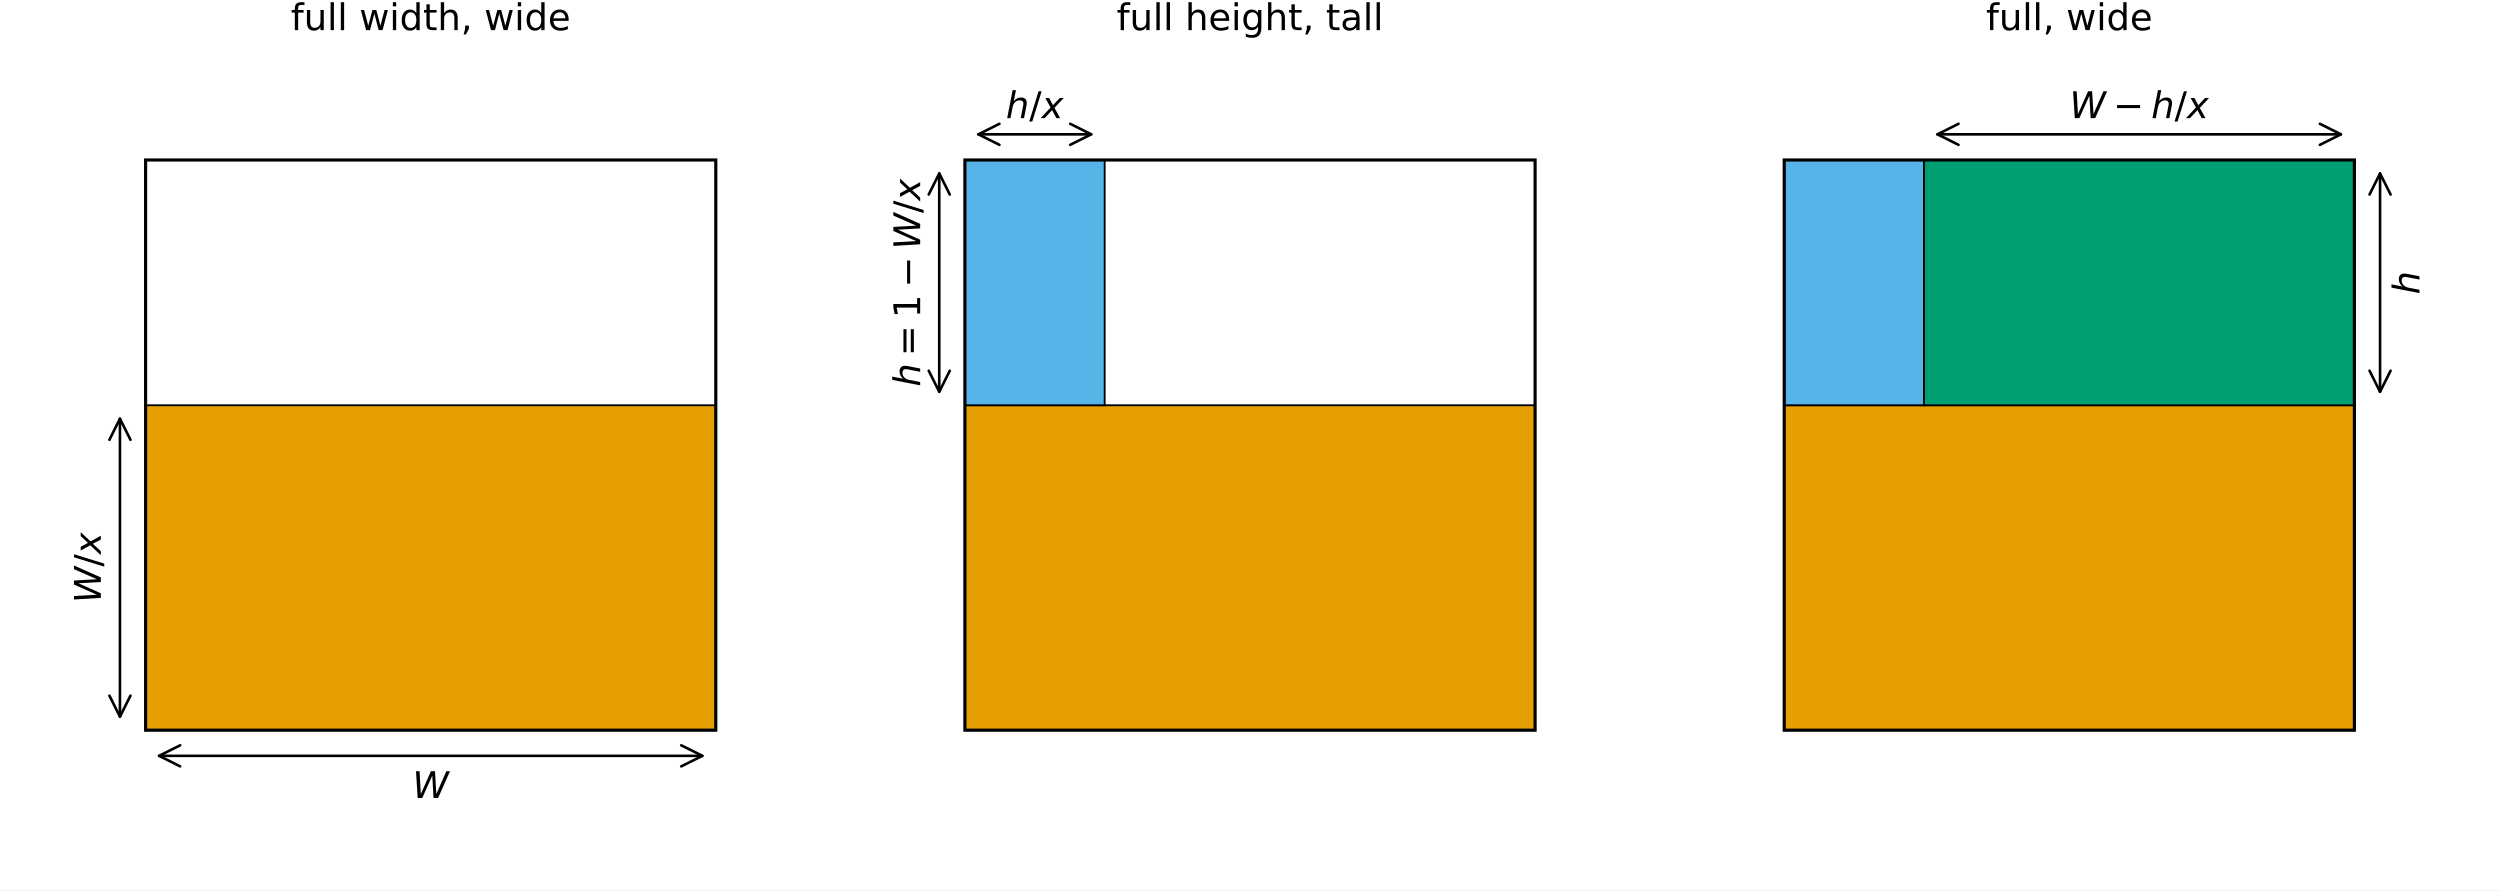
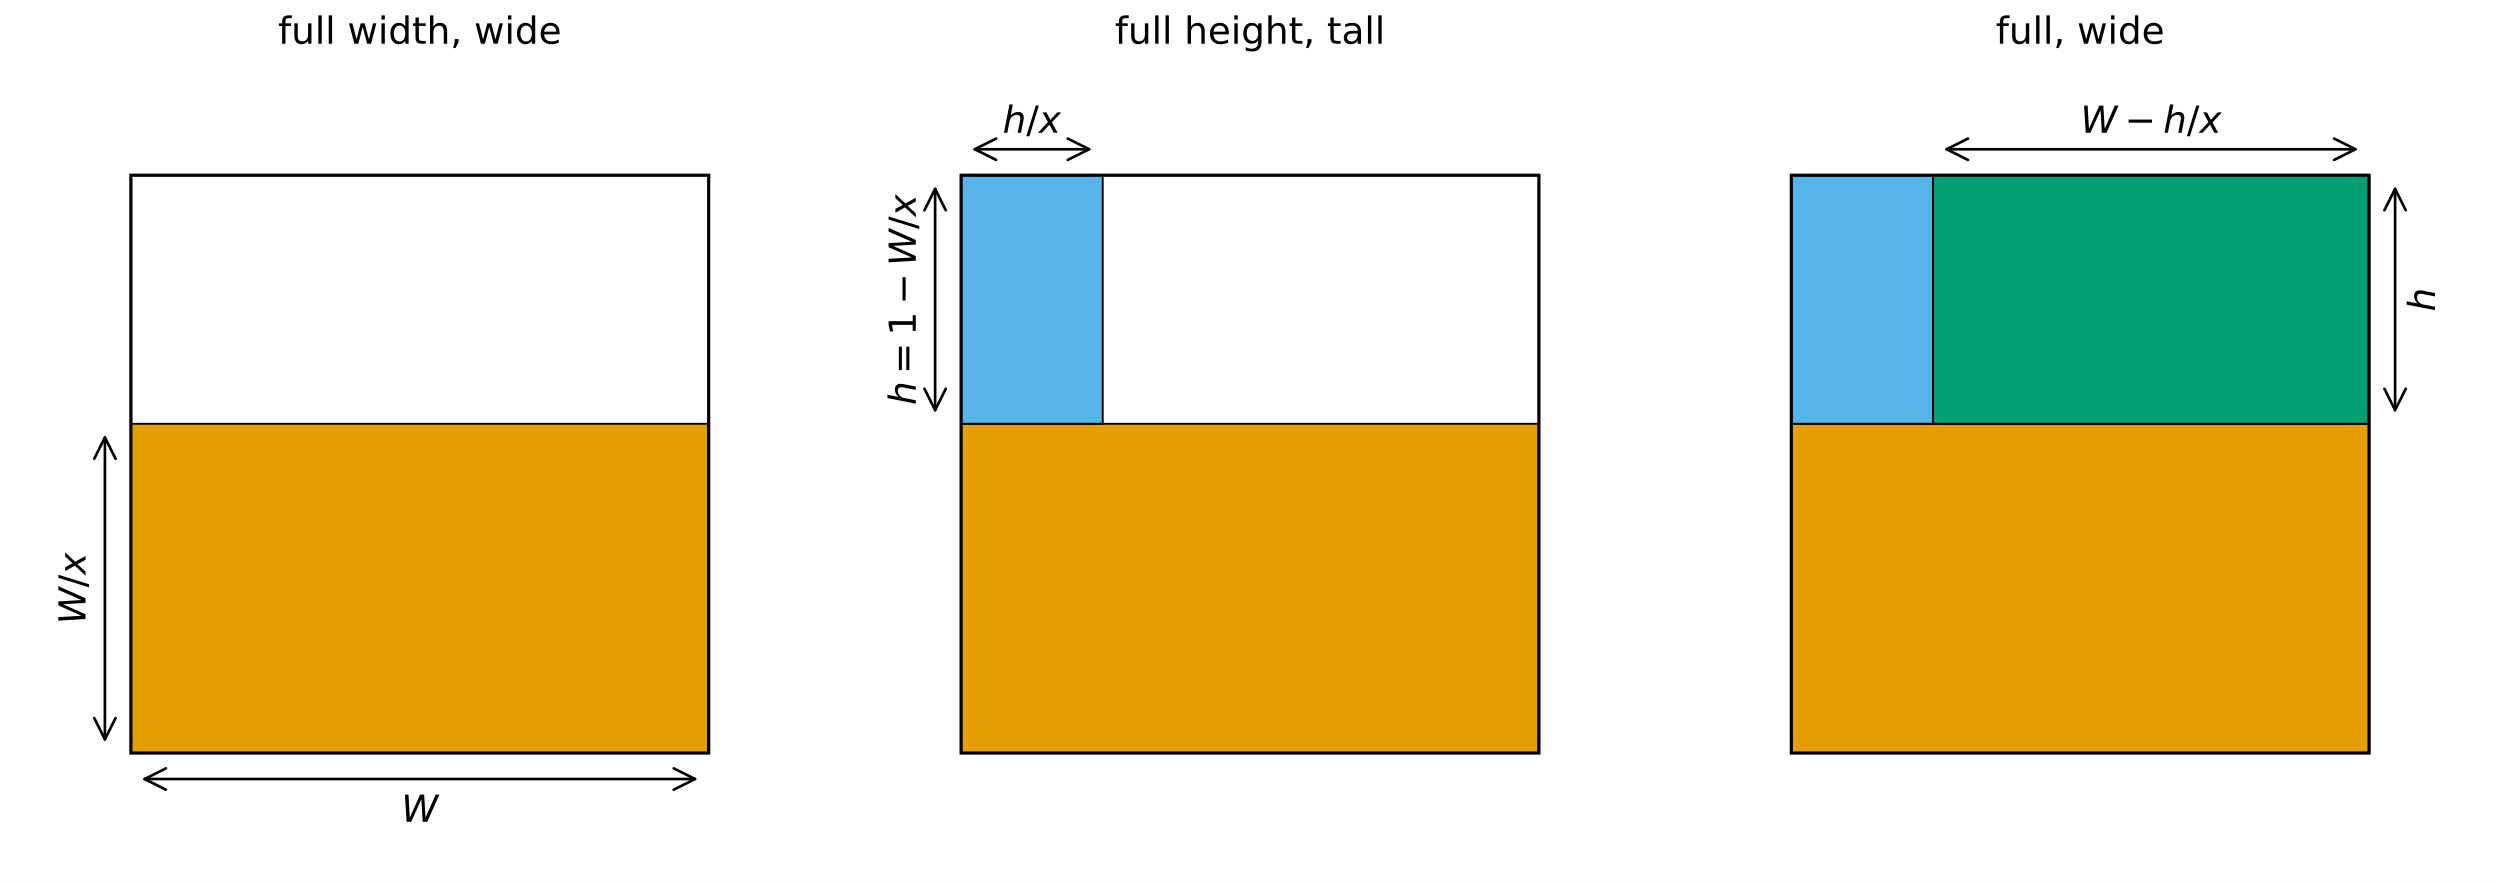
- <svg xmlns="http://www.w3.org/2000/svg" xmlns:xlink="http://www.w3.org/1999/xlink" width="475.2pt" height="169.2pt" viewBox="0 0 475.2 169.2" version="1.1">
+ <svg xmlns="http://www.w3.org/2000/svg" xmlns:xlink="http://www.w3.org/1999/xlink" width="468.96pt" height="165.812pt" viewBox="0 0 468.96 165.812" version="1.1">
  <defs>
    <style type="text/css">*{stroke-linejoin: round; stroke-linecap: butt}</style>
  </defs>
  <g id="figure_1">
    <g id="patch_1">
-       <path d="M 0 169.2  L 475.2 169.2  L 475.2 0  L 0 0  z " style="fill: #ffffff" />
+       <path d="M 0 165.812  L 468.96 165.812  L 468.96 -0  L 0 -0  z " style="fill: #ffffff" />
    </g>
    <g id="axes_1">
      <g id="patch_2">
-         <path d="M 27.676 138.79  L 136.057 138.79  L 136.057 77.031  L 27.676 77.031  z " clip-path="url(#pc059e5712f)" style="fill: #e69f00; stroke: #000000; stroke-width: 0.35; stroke-linejoin: miter" />
+         <path d="M 24.556 141.256  L 132.937 141.256  L 132.937 79.496  L 24.556 79.496  z " clip-path="url(#p62a9d7bd3b)" style="fill: #e69f00; stroke: #000000; stroke-width: 0.35; stroke-linejoin: miter" />
      </g>
      <g id="patch_3">
-         <path d="M 27.676 138.79  L 136.057 138.79  L 136.057 30.41  L 27.676 30.41  L 27.676 138.79  z " clip-path="url(#pc059e5712f)" style="fill: none; stroke: #000000; stroke-width: 0.6; stroke-linejoin: miter" />
+         <path d="M 24.556 141.256  L 132.937 141.256  L 132.937 32.875  L 24.556 32.875  L 24.556 141.256  z " clip-path="url(#p62a9d7bd3b)" style="fill: none; stroke: #000000; stroke-width: 0.6; stroke-linejoin: miter" />
      </g>
      <g id="patch_4">
-         <path d="M 133.497 143.668  Q 81.868 143.668 30.238 143.668  " style="fill: none; stroke: #000000; stroke-width: 0.5; stroke-linecap: round" />
-         <path d="M 129.497 141.668  L 133.497 143.668  L 129.497 145.668  " style="fill: none; stroke: #000000; stroke-width: 0.5; stroke-linecap: round" />
-         <path d="M 34.238 145.668  L 30.238 143.668  L 34.238 141.668  " style="fill: none; stroke: #000000; stroke-width: 0.5; stroke-linecap: round" />
+         <path d="M 130.377 146.133  Q 78.748 146.133 27.118 146.133  " style="fill: none; stroke: #000000; stroke-width: 0.5; stroke-linecap: round" />
+         <path d="M 126.377 144.133  L 130.377 146.133  L 126.377 148.133  " style="fill: none; stroke: #000000; stroke-width: 0.5; stroke-linecap: round" />
+         <path d="M 31.118 148.133  L 27.118 146.133  L 31.118 144.133  " style="fill: none; stroke: #000000; stroke-width: 0.5; stroke-linecap: round" />
      </g>
      <g id="text_1">
-         <g transform="translate(78.40167 151.696) scale(0.07 -0.07)">
+         <g transform="translate(75.28167 154.1616) scale(0.07 -0.07)">
          <defs>
            <path id="DejaVuSans-Oblique-57" d="M 616 4666  L 1228 4666  L 1453 697  L 3213 4666  L 3916 4666  L 4147 697  L 5888 4666  L 6528 4666  L 4453 0  L 3659 0  L 3444 3891  L 1697 0  L 903 0  L 616 4666  z " transform="scale(0.015625)" />
          </defs>
          <use xlink:href="#DejaVuSans-Oblique-57" transform="translate(0 0.09375)" />
        </g>
      </g>
      <g id="patch_5">
-         <path d="M 22.799 79.591  Q 22.799 107.91 22.799 136.229  " style="fill: none; stroke: #000000; stroke-width: 0.5; stroke-linecap: round" />
-         <path d="M 20.799 83.591  L 22.799 79.591  L 24.799 83.591  " style="fill: none; stroke: #000000; stroke-width: 0.5; stroke-linecap: round" />
-         <path d="M 24.799 132.229  L 22.799 136.229  L 20.799 132.229  " style="fill: none; stroke: #000000; stroke-width: 0.5; stroke-linecap: round" />
+         <path d="M 19.679 82.057  Q 19.679 110.376 19.679 138.695  " style="fill: none; stroke: #000000; stroke-width: 0.5; stroke-linecap: round" />
+         <path d="M 17.679 86.057  L 19.679 82.057  L 21.679 86.057  " style="fill: none; stroke: #000000; stroke-width: 0.5; stroke-linecap: round" />
+         <path d="M 21.679 134.695  L 19.679 138.695  L 17.679 134.695  " style="fill: none; stroke: #000000; stroke-width: 0.5; stroke-linecap: round" />
      </g>
      <g id="text_2">
-         <g transform="translate(19.17565 114.6306) rotate(-90) scale(0.07 -0.07)">
+         <g transform="translate(16.05565 117.0961) rotate(-90) scale(0.07 -0.07)">
          <defs>
            <path id="DejaVuSans-2f" d="M 1625 4666  L 2156 4666  L 531 -594  L 0 -594  L 1625 4666  z " transform="scale(0.015625)" />
            <path id="DejaVuSans-Oblique-78" d="M 3841 3500  L 2234 1784  L 3219 0  L 2559 0  L 1819 1388  L 531 0  L -166 0  L 1556 1844  L 641 3500  L 1300 3500  L 1972 2234  L 3144 3500  L 3841 3500  z " transform="scale(0.015625)" />
          </defs>
          <use xlink:href="#DejaVuSans-Oblique-57" transform="translate(0 0.09375)" />
          <use xlink:href="#DejaVuSans-2f" transform="translate(98.87695 0.09375)" />
          <use xlink:href="#DejaVuSans-Oblique-78" transform="translate(132.5684 0.09375)" />
        </g>
      </g>
      <g id="text_3">
-         <g transform="translate(55.2776 5.733333) scale(0.07 -0.07)">
+         <g transform="translate(52.1576 8.198906) scale(0.07 -0.07)">
          <defs>
            <path id="DejaVuSans-66" d="M 2375 4863  L 2375 4384  L 1825 4384  Q 1516 4384 1395 4259  Q 1275 4134 1275 3809  L 1275 3500  L 2222 3500  L 2222 3053  L 1275 3053  L 1275 0  L 697 0  L 697 3053  L 147 3053  L 147 3500  L 697 3500  L 697 3744  Q 697 4328 969 4595  Q 1241 4863 1831 4863  L 2375 4863  z " transform="scale(0.015625)" />
            <path id="DejaVuSans-75" d="M 544 1381  L 544 3500  L 1119 3500  L 1119 1403  Q 1119 906 1312 657  Q 1506 409 1894 409  Q 2359 409 2629 706  Q 2900 1003 2900 1516  L 2900 3500  L 3475 3500  L 3475 0  L 2900 0  L 2900 538  Q 2691 219 2414 64  Q 2138 -91 1772 -91  Q 1169 -91 856 284  Q 544 659 544 1381  z M 1991 3584  L 1991 3584  z " transform="scale(0.015625)" />
            <path id="DejaVuSans-6c" d="M 603 4863  L 1178 4863  L 1178 0  L 603 0  L 603 4863  z " transform="scale(0.015625)" />
            <path id="DejaVuSans-20" transform="scale(0.015625)" />
            <path id="DejaVuSans-77" d="M 269 3500  L 844 3500  L 1563 769  L 2278 3500  L 2956 3500  L 3675 769  L 4391 3500  L 4966 3500  L 4050 0  L 3372 0  L 2619 2869  L 1863 0  L 1184 0  L 269 3500  z " transform="scale(0.015625)" />
            <path id="DejaVuSans-69" d="M 603 3500  L 1178 3500  L 1178 0  L 603 0  L 603 3500  z M 603 4863  L 1178 4863  L 1178 4134  L 603 4134  L 603 4863  z " transform="scale(0.015625)" />
            <path id="DejaVuSans-64" d="M 2906 2969  L 2906 4863  L 3481 4863  L 3481 0  L 2906 0  L 2906 525  Q 2725 213 2448 61  Q 2172 -91 1784 -91  Q 1150 -91 751 415  Q 353 922 353 1747  Q 353 2572 751 3078  Q 1150 3584 1784 3584  Q 2172 3584 2448 3432  Q 2725 3281 2906 2969  z M 947 1747  Q 947 1113 1208 752  Q 1469 391 1925 391  Q 2381 391 2643 752  Q 2906 1113 2906 1747  Q 2906 2381 2643 2742  Q 2381 3103 1925 3103  Q 1469 3103 1208 2742  Q 947 2381 947 1747  z " transform="scale(0.015625)" />
            <path id="DejaVuSans-74" d="M 1172 4494  L 1172 3500  L 2356 3500  L 2356 3053  L 1172 3053  L 1172 1153  Q 1172 725 1289 603  Q 1406 481 1766 481  L 2356 481  L 2356 0  L 1766 0  Q 1100 0 847 248  Q 594 497 594 1153  L 594 3053  L 172 3053  L 172 3500  L 594 3500  L 594 4494  L 1172 4494  z " transform="scale(0.015625)" />
            <path id="DejaVuSans-68" d="M 3513 2113  L 3513 0  L 2938 0  L 2938 2094  Q 2938 2591 2744 2837  Q 2550 3084 2163 3084  Q 1697 3084 1428 2787  Q 1159 2491 1159 1978  L 1159 0  L 581 0  L 581 4863  L 1159 4863  L 1159 2956  Q 1366 3272 1645 3428  Q 1925 3584 2291 3584  Q 2894 3584 3203 3211  Q 3513 2838 3513 2113  z " transform="scale(0.015625)" />
            <path id="DejaVuSans-2c" d="M 750 794  L 1409 794  L 1409 256  L 897 -744  L 494 -744  L 750 256  L 750 794  z " transform="scale(0.015625)" />
            <path id="DejaVuSans-65" d="M 3597 1894  L 3597 1613  L 953 1613  Q 991 1019 1311 708  Q 1631 397 2203 397  Q 2534 397 2845 478  Q 3156 559 3463 722  L 3463 178  Q 3153 47 2828 -22  Q 2503 -91 2169 -91  Q 1331 -91 842 396  Q 353 884 353 1716  Q 353 2575 817 3079  Q 1281 3584 2069 3584  Q 2775 3584 3186 3129  Q 3597 2675 3597 1894  z M 3022 2063  Q 3016 2534 2758 2815  Q 2500 3097 2075 3097  Q 1594 3097 1305 2825  Q 1016 2553 972 2059  L 3022 2063  z " transform="scale(0.015625)" />
          </defs>
          <use xlink:href="#DejaVuSans-66" />
          <use xlink:href="#DejaVuSans-75" transform="translate(35.20508 0)" />
          <use xlink:href="#DejaVuSans-6c" transform="translate(98.58398 0)" />
          <use xlink:href="#DejaVuSans-6c" transform="translate(126.3672 0)" />
          <use xlink:href="#DejaVuSans-20" transform="translate(154.1504 0)" />
          <use xlink:href="#DejaVuSans-77" transform="translate(185.9375 0)" />
          <use xlink:href="#DejaVuSans-69" transform="translate(267.7246 0)" />
          <use xlink:href="#DejaVuSans-64" transform="translate(295.5078 0)" />
          <use xlink:href="#DejaVuSans-74" transform="translate(358.9844 0)" />
          <use xlink:href="#DejaVuSans-68" transform="translate(398.1934 0)" />
          <use xlink:href="#DejaVuSans-2c" transform="translate(461.5723 0)" />
          <use xlink:href="#DejaVuSans-20" transform="translate(493.3594 0)" />
          <use xlink:href="#DejaVuSans-77" transform="translate(525.1465 0)" />
          <use xlink:href="#DejaVuSans-69" transform="translate(606.9336 0)" />
          <use xlink:href="#DejaVuSans-64" transform="translate(634.7168 0)" />
          <use xlink:href="#DejaVuSans-65" transform="translate(698.1934 0)" />
        </g>
      </g>
    </g>
    <g id="axes_2">
      <g id="patch_6">
-         <path d="M 183.41 138.79  L 291.79 138.79  L 291.79 77.031  L 183.41 77.031  z " clip-path="url(#pd06c0c4f08)" style="fill: #e69f00; stroke: #000000; stroke-width: 0.35; stroke-linejoin: miter" />
+         <path d="M 180.29 141.256  L 288.67 141.256  L 288.67 79.496  L 180.29 79.496  z " clip-path="url(#p1dd237ec5a)" style="fill: #e69f00; stroke: #000000; stroke-width: 0.35; stroke-linejoin: miter" />
      </g>
      <g id="patch_7">
-         <path d="M 183.41 77.031  L 209.976 77.031  L 209.976 30.41  L 183.41 30.41  z " clip-path="url(#pd06c0c4f08)" style="fill: #56b4e9; stroke: #000000; stroke-width: 0.35; stroke-linejoin: miter" />
+         <path d="M 180.29 79.496  L 206.856 79.496  L 206.856 32.875  L 180.29 32.875  z " clip-path="url(#p1dd237ec5a)" style="fill: #56b4e9; stroke: #000000; stroke-width: 0.35; stroke-linejoin: miter" />
      </g>
      <g id="patch_8">
-         <path d="M 183.41 138.79  L 291.79 138.79  L 291.79 30.41  L 183.41 30.41  L 183.41 138.79  z " clip-path="url(#pd06c0c4f08)" style="fill: none; stroke: #000000; stroke-width: 0.6; stroke-linejoin: miter" />
+         <path d="M 180.29 141.256  L 288.67 141.256  L 288.67 32.875  L 180.29 32.875  L 180.29 141.256  z " clip-path="url(#p1dd237ec5a)" style="fill: none; stroke: #000000; stroke-width: 0.6; stroke-linejoin: miter" />
      </g>
      <g id="patch_9">
-         <path d="M 207.416 25.532  Q 196.692 25.532 185.969 25.532  " style="fill: none; stroke: #000000; stroke-width: 0.5; stroke-linecap: round" />
-         <path d="M 203.416 23.532  L 207.416 25.532  L 203.416 27.532  " style="fill: none; stroke: #000000; stroke-width: 0.5; stroke-linecap: round" />
-         <path d="M 189.969 27.532  L 185.969 25.532  L 189.969 23.532  " style="fill: none; stroke: #000000; stroke-width: 0.5; stroke-linecap: round" />
+         <path d="M 204.296 27.998  Q 193.572 27.998 182.849 27.998  " style="fill: none; stroke: #000000; stroke-width: 0.5; stroke-linecap: round" />
+         <path d="M 200.296 25.998  L 204.296 27.998  L 200.296 29.998  " style="fill: none; stroke: #000000; stroke-width: 0.5; stroke-linecap: round" />
+         <path d="M 186.849 29.998  L 182.849 27.998  L 186.849 25.998  " style="fill: none; stroke: #000000; stroke-width: 0.5; stroke-linecap: round" />
      </g>
      <g id="text_4">
-         <g transform="translate(191.1978 22.45088) scale(0.07 -0.07)">
+         <g transform="translate(188.0778 24.91646) scale(0.07 -0.07)">
          <defs>
            <path id="DejaVuSans-Oblique-68" d="M 3566 2113  L 3156 0  L 2578 0  L 2988 2091  Q 3016 2238 3031 2350  Q 3047 2463 3047 2528  Q 3047 2791 2881 2937  Q 2716 3084 2419 3084  Q 1956 3084 1617 2771  Q 1278 2459 1178 1941  L 800 0  L 225 0  L 1172 4863  L 1747 4863  L 1375 2950  Q 1594 3244 1934 3414  Q 2275 3584 2650 3584  Q 3113 3584 3367 3334  Q 3622 3084 3622 2631  Q 3622 2519 3608 2391  Q 3594 2263 3566 2113  z " transform="scale(0.015625)" />
          </defs>
          <use xlink:href="#DejaVuSans-Oblique-68" transform="translate(0 0.015625)" />
          <use xlink:href="#DejaVuSans-2f" transform="translate(63.37891 0.015625)" />
          <use xlink:href="#DejaVuSans-Oblique-78" transform="translate(97.07031 0.015625)" />
        </g>
      </g>
      <g id="patch_10">
-         <path d="M 178.532 32.969  Q 178.532 53.719 178.532 74.47  " style="fill: none; stroke: #000000; stroke-width: 0.5; stroke-linecap: round" />
-         <path d="M 176.532 36.969  L 178.532 32.969  L 180.532 36.969  " style="fill: none; stroke: #000000; stroke-width: 0.5; stroke-linecap: round" />
-         <path d="M 180.532 70.47  L 178.532 74.47  L 176.532 70.47  " style="fill: none; stroke: #000000; stroke-width: 0.5; stroke-linecap: round" />
+         <path d="M 175.412 35.435  Q 175.412 56.185 175.412 76.935  " style="fill: none; stroke: #000000; stroke-width: 0.5; stroke-linecap: round" />
+         <path d="M 173.412 39.435  L 175.412 35.435  L 177.412 39.435  " style="fill: none; stroke: #000000; stroke-width: 0.5; stroke-linecap: round" />
+         <path d="M 177.412 72.935  L 175.412 76.935  L 173.412 72.935  " style="fill: none; stroke: #000000; stroke-width: 0.5; stroke-linecap: round" />
      </g>
      <g id="text_5">
-         <g transform="translate(174.909 73.49508) rotate(-90) scale(0.07 -0.07)">
+         <g transform="translate(171.789 75.96066) rotate(-90) scale(0.07 -0.07)">
          <defs>
            <path id="DejaVuSans-3d" d="M 678 2906  L 4684 2906  L 4684 2381  L 678 2381  L 678 2906  z M 678 1631  L 4684 1631  L 4684 1100  L 678 1100  L 678 1631  z " transform="scale(0.015625)" />
            <path id="DejaVuSans-31" d="M 794 531  L 1825 531  L 1825 4091  L 703 3866  L 703 4441  L 1819 4666  L 2450 4666  L 2450 531  L 3481 531  L 3481 0  L 794 0  L 794 531  z " transform="scale(0.015625)" />
            <path id="DejaVuSans-2212" d="M 678 2272  L 4684 2272  L 4684 1741  L 678 1741  L 678 2272  z " transform="scale(0.015625)" />
          </defs>
          <use xlink:href="#DejaVuSans-Oblique-68" transform="translate(0 0.015625)" />
          <use xlink:href="#DejaVuSans-3d" transform="translate(82.86133 0.015625)" />
          <use xlink:href="#DejaVuSans-31" transform="translate(186.1328 0.015625)" />
          <use xlink:href="#DejaVuSans-2212" transform="translate(269.2383 0.015625)" />
          <use xlink:href="#DejaVuSans-Oblique-57" transform="translate(372.5098 0.015625)" />
          <use xlink:href="#DejaVuSans-2f" transform="translate(471.3867 0.015625)" />
          <use xlink:href="#DejaVuSans-Oblique-78" transform="translate(505.0781 0.015625)" />
        </g>
      </g>
      <g id="text_6">
-         <g transform="translate(212.2502 5.733333) scale(0.07 -0.07)">
+         <g transform="translate(209.1302 8.198906) scale(0.07 -0.07)">
          <defs>
            <path id="DejaVuSans-67" d="M 2906 1791  Q 2906 2416 2648 2759  Q 2391 3103 1925 3103  Q 1463 3103 1205 2759  Q 947 2416 947 1791  Q 947 1169 1205 825  Q 1463 481 1925 481  Q 2391 481 2648 825  Q 2906 1169 2906 1791  z M 3481 434  Q 3481 -459 3084 -895  Q 2688 -1331 1869 -1331  Q 1566 -1331 1297 -1286  Q 1028 -1241 775 -1147  L 775 -588  Q 1028 -725 1275 -790  Q 1522 -856 1778 -856  Q 2344 -856 2625 -561  Q 2906 -266 2906 331  L 2906 616  Q 2728 306 2450 153  Q 2172 0 1784 0  Q 1141 0 747 490  Q 353 981 353 1791  Q 353 2603 747 3093  Q 1141 3584 1784 3584  Q 2172 3584 2450 3431  Q 2728 3278 2906 2969  L 2906 3500  L 3481 3500  L 3481 434  z " transform="scale(0.015625)" />
            <path id="DejaVuSans-61" d="M 2194 1759  Q 1497 1759 1228 1600  Q 959 1441 959 1056  Q 959 750 1161 570  Q 1363 391 1709 391  Q 2188 391 2477 730  Q 2766 1069 2766 1631  L 2766 1759  L 2194 1759  z M 3341 1997  L 3341 0  L 2766 0  L 2766 531  Q 2569 213 2275 61  Q 1981 -91 1556 -91  Q 1019 -91 701 211  Q 384 513 384 1019  Q 384 1609 779 1909  Q 1175 2209 1959 2209  L 2766 2209  L 2766 2266  Q 2766 2663 2505 2880  Q 2244 3097 1772 3097  Q 1472 3097 1187 3025  Q 903 2953 641 2809  L 641 3341  Q 956 3463 1253 3523  Q 1550 3584 1831 3584  Q 2591 3584 2966 3190  Q 3341 2797 3341 1997  z " transform="scale(0.015625)" />
          </defs>
          <use xlink:href="#DejaVuSans-66" />
          <use xlink:href="#DejaVuSans-75" transform="translate(35.20508 0)" />
          <use xlink:href="#DejaVuSans-6c" transform="translate(98.58398 0)" />
          <use xlink:href="#DejaVuSans-6c" transform="translate(126.3672 0)" />
          <use xlink:href="#DejaVuSans-20" transform="translate(154.1504 0)" />
          <use xlink:href="#DejaVuSans-68" transform="translate(185.9375 0)" />
          <use xlink:href="#DejaVuSans-65" transform="translate(249.3164 0)" />
          <use xlink:href="#DejaVuSans-69" transform="translate(310.8398 0)" />
          <use xlink:href="#DejaVuSans-67" transform="translate(338.623 0)" />
          <use xlink:href="#DejaVuSans-68" transform="translate(402.0996 0)" />
          <use xlink:href="#DejaVuSans-74" transform="translate(465.4785 0)" />
          <use xlink:href="#DejaVuSans-2c" transform="translate(504.6875 0)" />
          <use xlink:href="#DejaVuSans-20" transform="translate(536.4746 0)" />
          <use xlink:href="#DejaVuSans-74" transform="translate(568.2617 0)" />
          <use xlink:href="#DejaVuSans-61" transform="translate(607.4707 0)" />
          <use xlink:href="#DejaVuSans-6c" transform="translate(668.75 0)" />
          <use xlink:href="#DejaVuSans-6c" transform="translate(696.5332 0)" />
        </g>
      </g>
    </g>
    <g id="axes_3">
      <g id="patch_11">
-         <path d="M 339.143 138.79  L 447.524 138.79  L 447.524 77.031  L 339.143 77.031  z " clip-path="url(#p25bc935d39)" style="fill: #e69f00; stroke: #000000; stroke-width: 0.35; stroke-linejoin: miter" />
+         <path d="M 336.023 141.256  L 444.404 141.256  L 444.404 79.496  L 336.023 79.496  z " clip-path="url(#p3b0fafd368)" style="fill: #e69f00; stroke: #000000; stroke-width: 0.35; stroke-linejoin: miter" />
      </g>
      <g id="patch_12">
-         <path d="M 339.143 77.031  L 365.709 77.031  L 365.709 30.41  L 339.143 30.41  z " clip-path="url(#p25bc935d39)" style="fill: #56b4e9; stroke: #000000; stroke-width: 0.35; stroke-linejoin: miter" />
+         <path d="M 336.023 79.496  L 362.589 79.496  L 362.589 32.875  L 336.023 32.875  z " clip-path="url(#p3b0fafd368)" style="fill: #56b4e9; stroke: #000000; stroke-width: 0.35; stroke-linejoin: miter" />
      </g>
      <g id="patch_13">
-         <path d="M 365.709 77.031  L 447.524 77.031  L 447.524 30.41  L 365.709 30.41  z " clip-path="url(#p25bc935d39)" style="fill: #009e73; stroke: #000000; stroke-width: 0.35; stroke-linejoin: miter" />
+         <path d="M 362.589 79.496  L 444.404 79.496  L 444.404 32.875  L 362.589 32.875  z " clip-path="url(#p3b0fafd368)" style="fill: #009e73; stroke: #000000; stroke-width: 0.35; stroke-linejoin: miter" />
      </g>
      <g id="patch_14">
-         <path d="M 339.143 138.79  L 447.524 138.79  L 447.524 30.41  L 339.143 30.41  L 339.143 138.79  z " clip-path="url(#p25bc935d39)" style="fill: none; stroke: #000000; stroke-width: 0.6; stroke-linejoin: miter" />
+         <path d="M 336.023 141.256  L 444.404 141.256  L 444.404 32.875  L 336.023 32.875  L 336.023 141.256  z " clip-path="url(#p3b0fafd368)" style="fill: none; stroke: #000000; stroke-width: 0.6; stroke-linejoin: miter" />
      </g>
      <g id="patch_15">
-         <path d="M 444.962 25.532  Q 406.616 25.532 368.271 25.532  " style="fill: none; stroke: #000000; stroke-width: 0.5; stroke-linecap: round" />
-         <path d="M 440.962 23.532  L 444.962 25.532  L 440.962 27.532  " style="fill: none; stroke: #000000; stroke-width: 0.5; stroke-linecap: round" />
-         <path d="M 372.271 27.532  L 368.271 25.532  L 372.271 23.532  " style="fill: none; stroke: #000000; stroke-width: 0.5; stroke-linecap: round" />
+         <path d="M 441.842 27.998  Q 403.496 27.998 365.151 27.998  " style="fill: none; stroke: #000000; stroke-width: 0.5; stroke-linecap: round" />
+         <path d="M 437.842 25.998  L 441.842 27.998  L 437.842 29.998  " style="fill: none; stroke: #000000; stroke-width: 0.5; stroke-linecap: round" />
+         <path d="M 369.151 29.998  L 365.151 27.998  L 369.151 25.998  " style="fill: none; stroke: #000000; stroke-width: 0.5; stroke-linecap: round" />
      </g>
      <g id="text_7">
-         <g transform="translate(393.3866 22.45088) scale(0.07 -0.07)">
+         <g transform="translate(390.2666 24.91646) scale(0.07 -0.07)">
          <use xlink:href="#DejaVuSans-Oblique-57" transform="translate(0 0.015625)" />
          <use xlink:href="#DejaVuSans-2212" transform="translate(118.3594 0.015625)" />
          <use xlink:href="#DejaVuSans-Oblique-68" transform="translate(221.6309 0.015625)" />
          <use xlink:href="#DejaVuSans-2f" transform="translate(285.0098 0.015625)" />
          <use xlink:href="#DejaVuSans-Oblique-78" transform="translate(318.7012 0.015625)" />
        </g>
      </g>
      <g id="patch_16">
-         <path d="M 452.401 32.969  Q 452.401 53.719 452.401 74.47  " style="fill: none; stroke: #000000; stroke-width: 0.5; stroke-linecap: round" />
-         <path d="M 450.401 36.969  L 452.401 32.969  L 454.401 36.969  " style="fill: none; stroke: #000000; stroke-width: 0.5; stroke-linecap: round" />
-         <path d="M 454.401 70.47  L 452.401 74.47  L 450.401 70.47  " style="fill: none; stroke: #000000; stroke-width: 0.5; stroke-linecap: round" />
+         <path d="M 449.281 35.435  Q 449.281 56.185 449.281 76.935  " style="fill: none; stroke: #000000; stroke-width: 0.5; stroke-linecap: round" />
+         <path d="M 447.281 39.435  L 449.281 35.435  L 451.281 39.435  " style="fill: none; stroke: #000000; stroke-width: 0.5; stroke-linecap: round" />
+         <path d="M 451.281 72.935  L 449.281 76.935  L 447.281 72.935  " style="fill: none; stroke: #000000; stroke-width: 0.5; stroke-linecap: round" />
      </g>
      <g id="text_8">
-         <g transform="translate(459.8875 55.96008) rotate(-90) scale(0.07 -0.07)">
+         <g transform="translate(456.7675 58.42566) rotate(-90) scale(0.07 -0.07)">
          <use xlink:href="#DejaVuSans-Oblique-68" transform="translate(0 0.015625)" />
        </g>
      </g>
      <g id="text_9">
-         <g transform="translate(377.5035 5.733333) scale(0.07 -0.07)">
+         <g transform="translate(374.3835 8.198906) scale(0.07 -0.07)">
          <use xlink:href="#DejaVuSans-66" />
          <use xlink:href="#DejaVuSans-75" transform="translate(35.20508 0)" />
          <use xlink:href="#DejaVuSans-6c" transform="translate(98.58398 0)" />
          <use xlink:href="#DejaVuSans-6c" transform="translate(126.3672 0)" />
          <use xlink:href="#DejaVuSans-2c" transform="translate(154.1504 0)" />
          <use xlink:href="#DejaVuSans-20" transform="translate(185.9375 0)" />
          <use xlink:href="#DejaVuSans-77" transform="translate(217.7246 0)" />
          <use xlink:href="#DejaVuSans-69" transform="translate(299.5117 0)" />
          <use xlink:href="#DejaVuSans-64" transform="translate(327.2949 0)" />
          <use xlink:href="#DejaVuSans-65" transform="translate(390.7715 0)" />
        </g>
      </g>
    </g>
  </g>
  <defs>
-     <clipPath id="pc059e5712f">
-       <rect x="6" y="8.733" width="151.733" height="151.733" />
+     <clipPath id="p62a9d7bd3b">
+       <rect x="2.88" y="11.199" width="151.733" height="151.733" />
    </clipPath>
-     <clipPath id="pd06c0c4f08">
-       <rect x="161.733" y="8.733" width="151.733" height="151.733" />
+     <clipPath id="p1dd237ec5a">
+       <rect x="158.613" y="11.199" width="151.733" height="151.733" />
    </clipPath>
-     <clipPath id="p25bc935d39">
-       <rect x="317.467" y="8.733" width="151.733" height="151.733" />
+     <clipPath id="p3b0fafd368">
+       <rect x="314.347" y="11.199" width="151.733" height="151.733" />
    </clipPath>
  </defs>
</svg>
